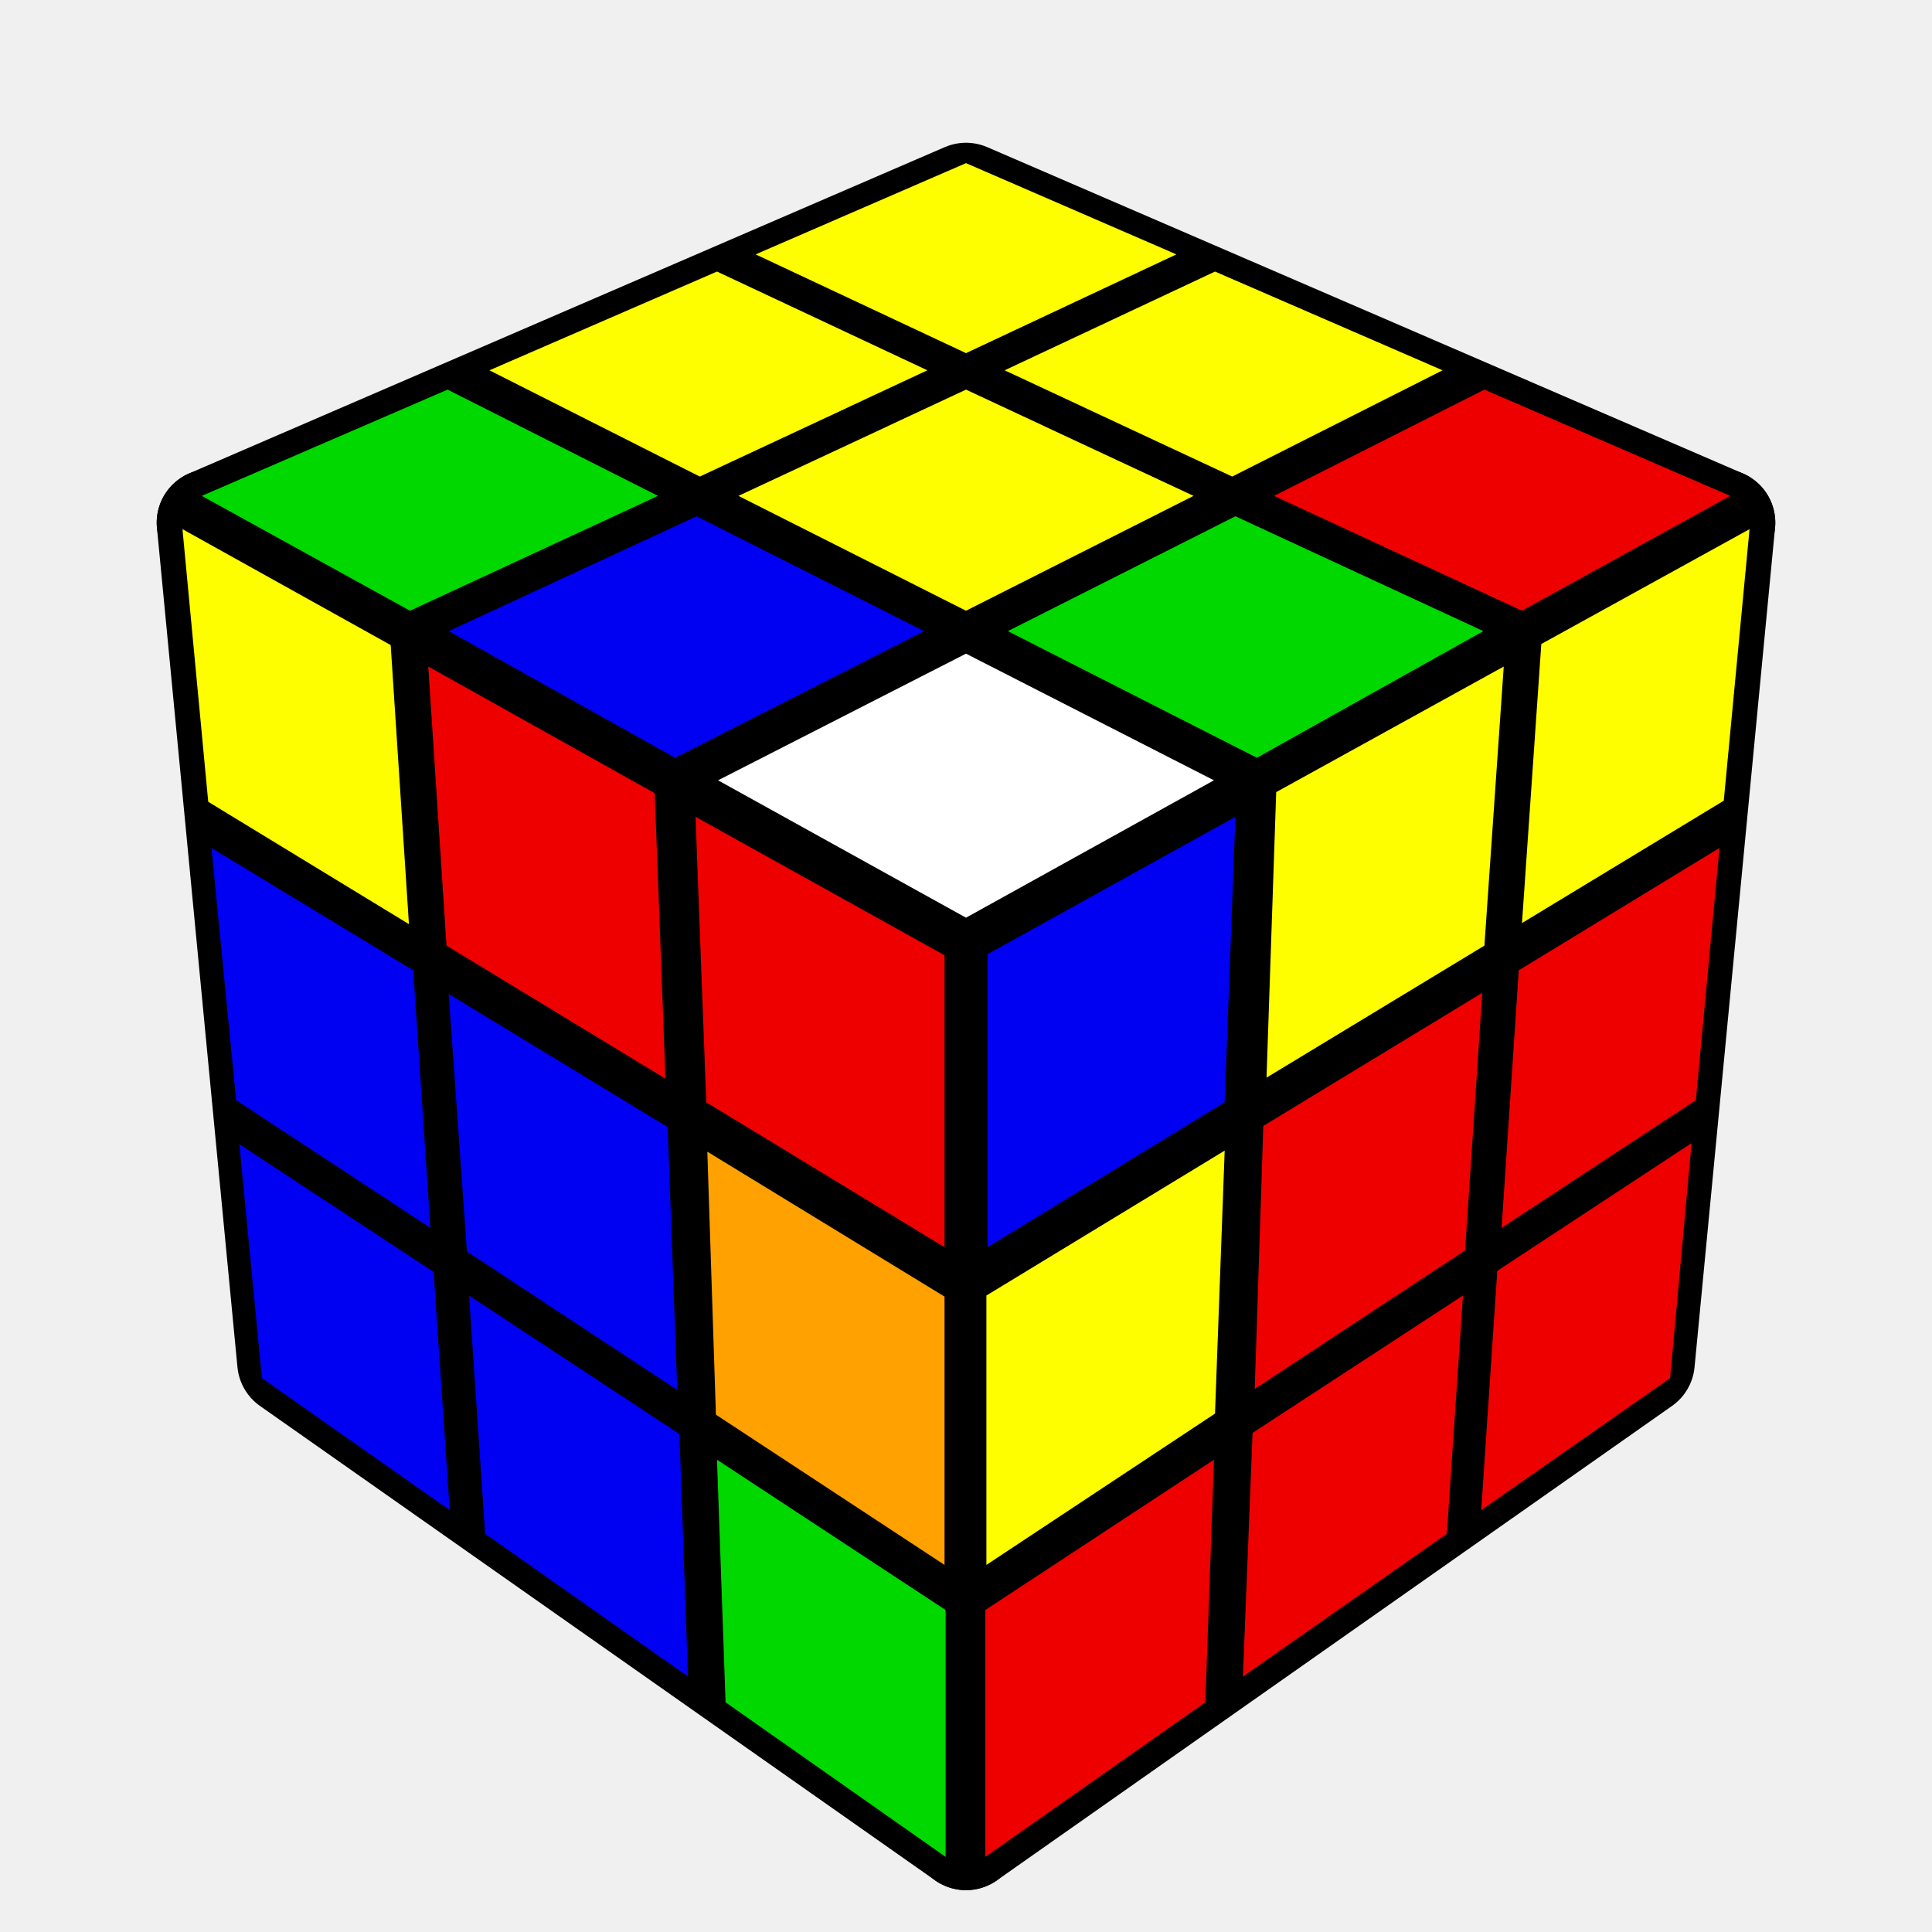
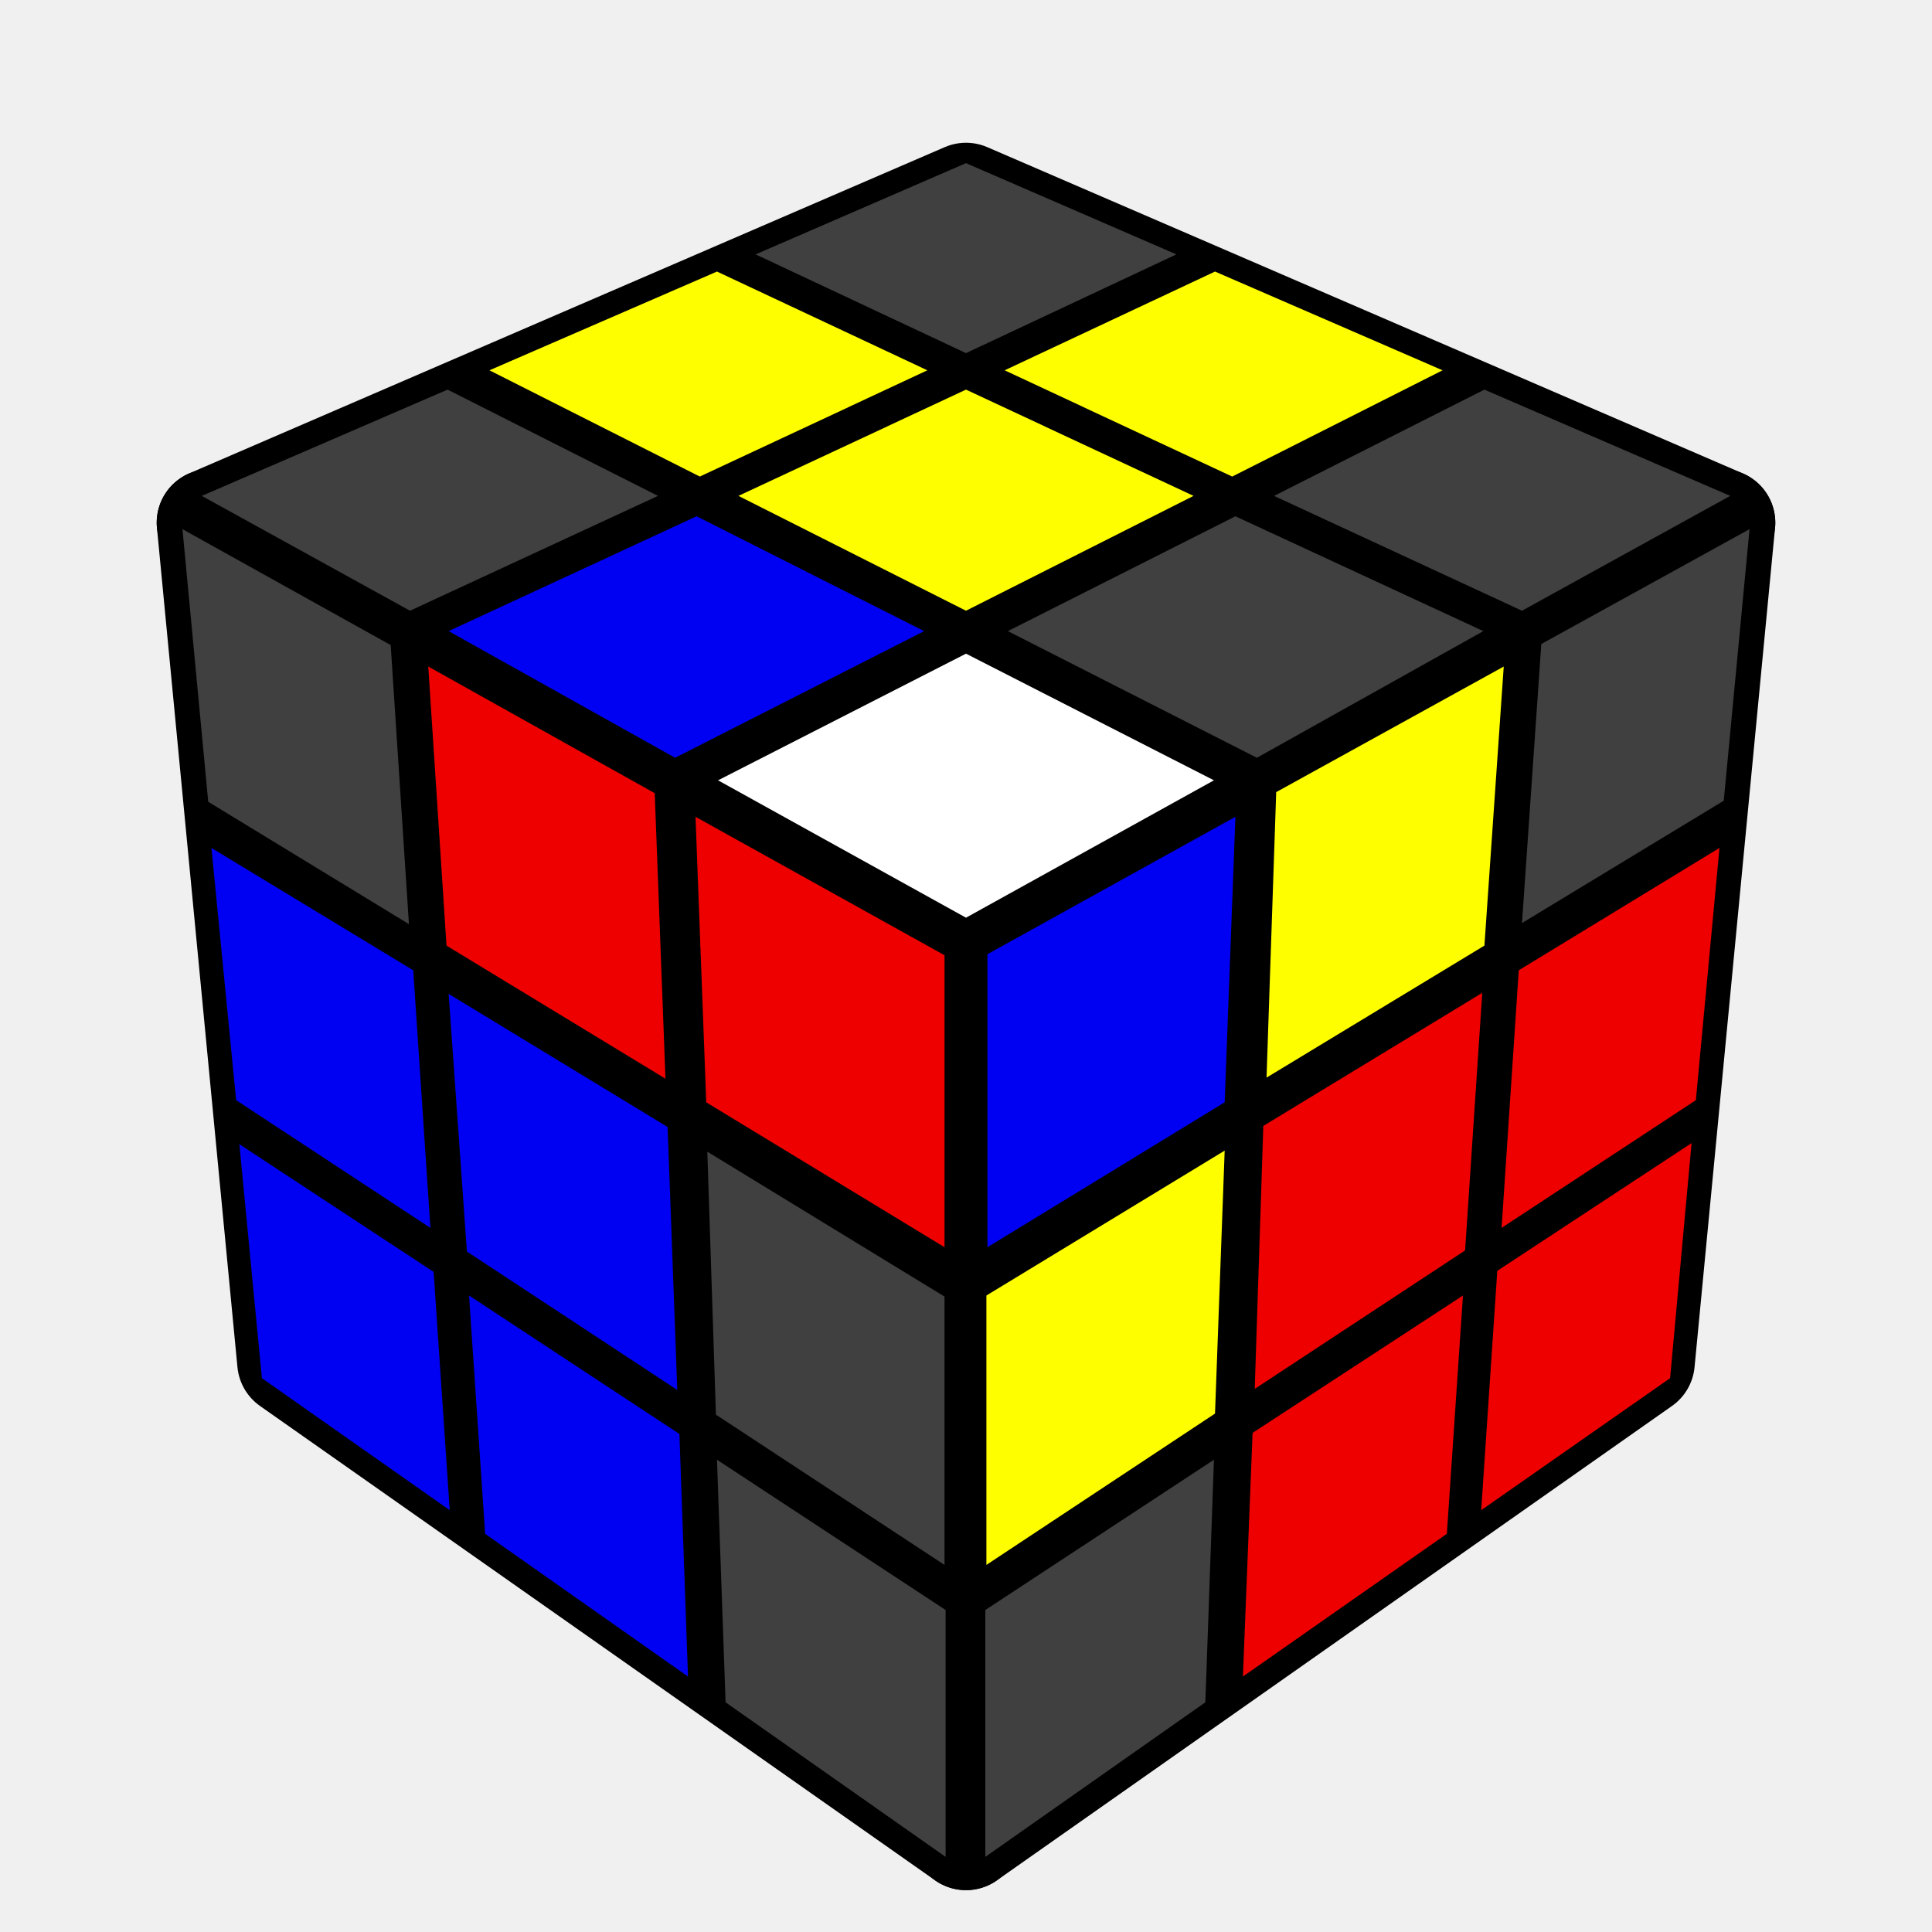
<svg xmlns="http://www.w3.org/2000/svg" version="1.1" width="220" height="220" viewBox="-0.9 -0.9 1.8 1.8">
  <g style="stroke-width:0.1;stroke-linejoin:round;opacity:1">
    <polygon fill="#000000" stroke="#000000" points="-4.9165444344952E-17,-0.717 0.704,-0.413 6.3108540577985E-17,-0.022 -0.704,-0.413" />
    <polygon fill="#000000" stroke="#000000" points="6.3108540577985E-17,-0.022 0.704,-0.413 0.629,0.369 5.5589468959362E-17,0.811" />
    <polygon fill="#000000" stroke="#000000" points="-0.704,-0.413 6.3108540577985E-17,-0.022 5.5589468959362E-17,0.811 -0.629,0.369" />
  </g>
  <g style="opacity:1;stroke-opacity:0.5;stroke-width:0;stroke-linejoin:round">
-     <polygon fill="#FEFE00" stroke="#000000" points="-4.9439549272153E-17,-0.748 0.196,-0.663 -1.6979580126642E-17,-0.571 -0.196,-0.663" />
+     <polygon fill="#404040" stroke="#000000" points="-4.9439549272153E-17,-0.748 0.196,-0.663 -1.6979580126642E-17,-0.571 -0.196,-0.663" />
    <polygon fill="#FEFE00" stroke="#000000" points="0.232,-0.647 0.444,-0.555 0.248,-0.456 0.036,-0.555" />
-     <polygon fill="#EE0000" stroke="#000000" points="0.483,-0.537 0.712,-0.438 0.518,-0.331 0.287,-0.438" />
+     <polygon fill="#404040" stroke="#000000" points="0.483,-0.537 0.712,-0.438 0.518,-0.331 0.287,-0.438" />
    <polygon fill="#FEFE00" stroke="#000000" points="-0.232,-0.647 -0.036,-0.555 -0.248,-0.456 -0.444,-0.555" />
    <polygon fill="#FEFE00" stroke="#000000" points="-1.1906711768916E-17,-0.537 0.212,-0.438 1.3125827139793E-17,-0.331 -0.212,-0.438" />
-     <polygon fill="#00D800" stroke="#000000" points="0.251,-0.419 0.482,-0.312 0.271,-0.194 0.039,-0.312" />
-     <polygon fill="#00D800" stroke="#000000" points="-0.483,-0.537 -0.287,-0.438 -0.518,-0.331 -0.712,-0.438" />
+     <polygon fill="#404040" stroke="#000000" points="0.251,-0.419 0.482,-0.312 0.271,-0.194 0.039,-0.312" />
+     <polygon fill="#404040" stroke="#000000" points="-0.483,-0.537 -0.287,-0.438 -0.518,-0.331 -0.712,-0.438" />
    <polygon fill="#0000F2" stroke="#000000" points="-0.251,-0.419 -0.039,-0.312 -0.271,-0.194 -0.482,-0.312" />
    <polygon fill="#FFFFFF" stroke="#000000" points="1.9219742927126E-17,-0.291 0.231,-0.173 6.3251582941518E-17,-0.045 -0.231,-0.173" />
    <polygon fill="#0000F2" stroke="#000000" points="0.02,-0.011 0.251,-0.139 0.241,0.127 0.02,0.262" />
    <polygon fill="#FEFE00" stroke="#000000" points="0.289,-0.162 0.501,-0.279 0.483,-0.019 0.28,0.104" />
-     <polygon fill="#FEFE00" stroke="#000000" points="0.536,-0.3 0.73,-0.407 0.706,-0.154 0.518,-0.04" />
+     <polygon fill="#404040" stroke="#000000" points="0.536,-0.3 0.73,-0.407 0.706,-0.154 0.518,-0.04" />
    <polygon fill="#FEFE00" stroke="#000000" points="0.019,0.307 0.241,0.172 0.232,0.417 0.019,0.558" />
    <polygon fill="#EE0000" stroke="#000000" points="0.277,0.149 0.481,0.025 0.465,0.265 0.269,0.394" />
    <polygon fill="#EE0000" stroke="#000000" points="0.515,0.004 0.702,-0.11 0.68,0.125 0.499,0.244" />
-     <polygon fill="#EE0000" stroke="#000000" points="0.018,0.6 0.231,0.46 0.223,0.686 0.018,0.83" />
+     <polygon fill="#404040" stroke="#000000" points="0.018,0.6 0.231,0.46 0.223,0.686 0.018,0.83" />
    <polygon fill="#EE0000" stroke="#000000" points="0.267,0.435 0.463,0.307 0.448,0.529 0.258,0.662" />
    <polygon fill="#EE0000" stroke="#000000" points="0.495,0.284 0.676,0.165 0.656,0.384 0.48,0.507" />
-     <polygon fill="#FEFE00" stroke="#000000" points="-0.73,-0.407 -0.536,-0.299 -0.519,-0.039 -0.706,-0.153" />
+     <polygon fill="#404040" stroke="#000000" points="-0.73,-0.407 -0.536,-0.299 -0.519,-0.039 -0.706,-0.153" />
    <polygon fill="#EE0000" stroke="#000000" points="-0.501,-0.279 -0.29,-0.161 -0.28,0.105 -0.484,-0.019" />
    <polygon fill="#EE0000" stroke="#000000" points="-0.252,-0.139 -0.02,-0.01 -0.02,0.262 -0.242,0.127" />
    <polygon fill="#0000F2" stroke="#000000" points="-0.703,-0.11 -0.515,0.004 -0.499,0.244 -0.68,0.125" />
    <polygon fill="#0000F2" stroke="#000000" points="-0.482,0.026 -0.278,0.15 -0.269,0.395 -0.465,0.266" />
-     <polygon fill="#FFA100" stroke="#000000" points="-0.241,0.173 -0.02,0.308 -0.02,0.558 -0.233,0.418" />
+     <polygon fill="#404040" stroke="#000000" points="-0.241,0.173 -0.02,0.308 -0.02,0.558 -0.233,0.418" />
    <polygon fill="#0000F2" stroke="#000000" points="-0.677,0.166 -0.496,0.285 -0.481,0.507 -0.656,0.384" />
    <polygon fill="#0000F2" stroke="#000000" points="-0.463,0.307 -0.267,0.436 -0.259,0.662 -0.448,0.529" />
-     <polygon fill="#00D800" stroke="#000000" points="-0.232,0.46 -0.019,0.6 -0.019,0.83 -0.224,0.686" />
+     <polygon fill="#404040" stroke="#000000" points="-0.232,0.46 -0.019,0.6 -0.019,0.83 -0.224,0.686" />
  </g>
</svg>
